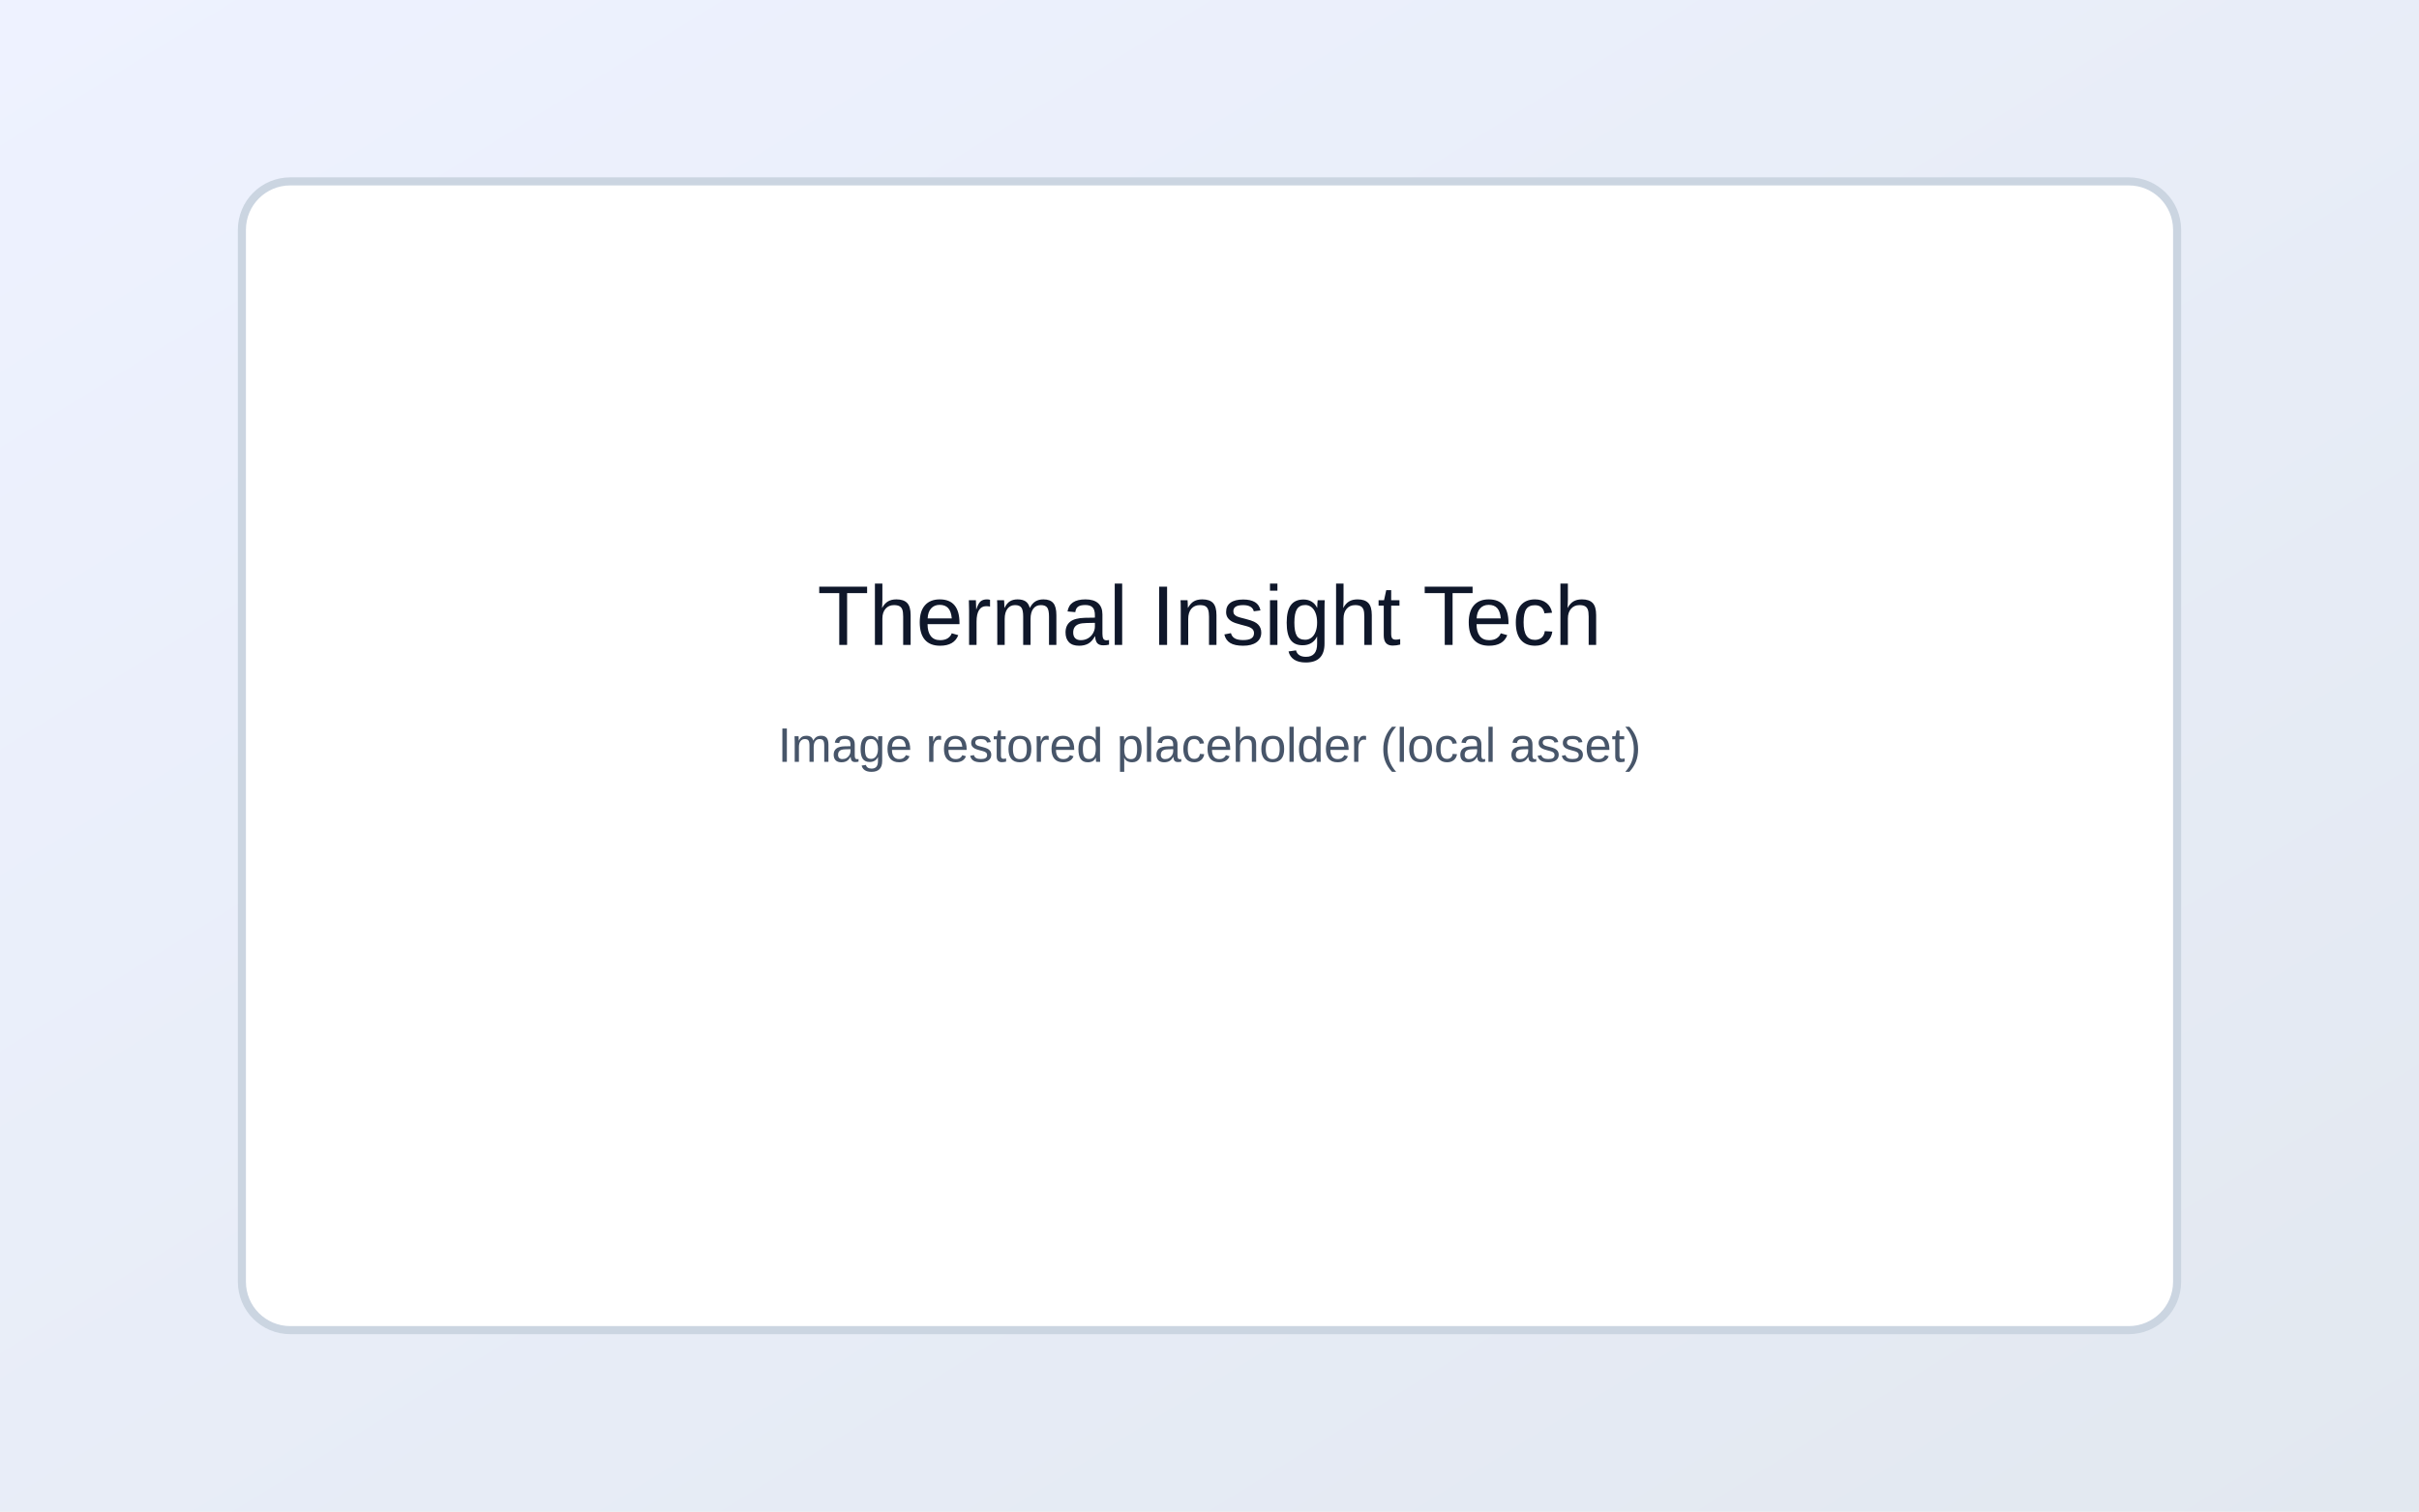
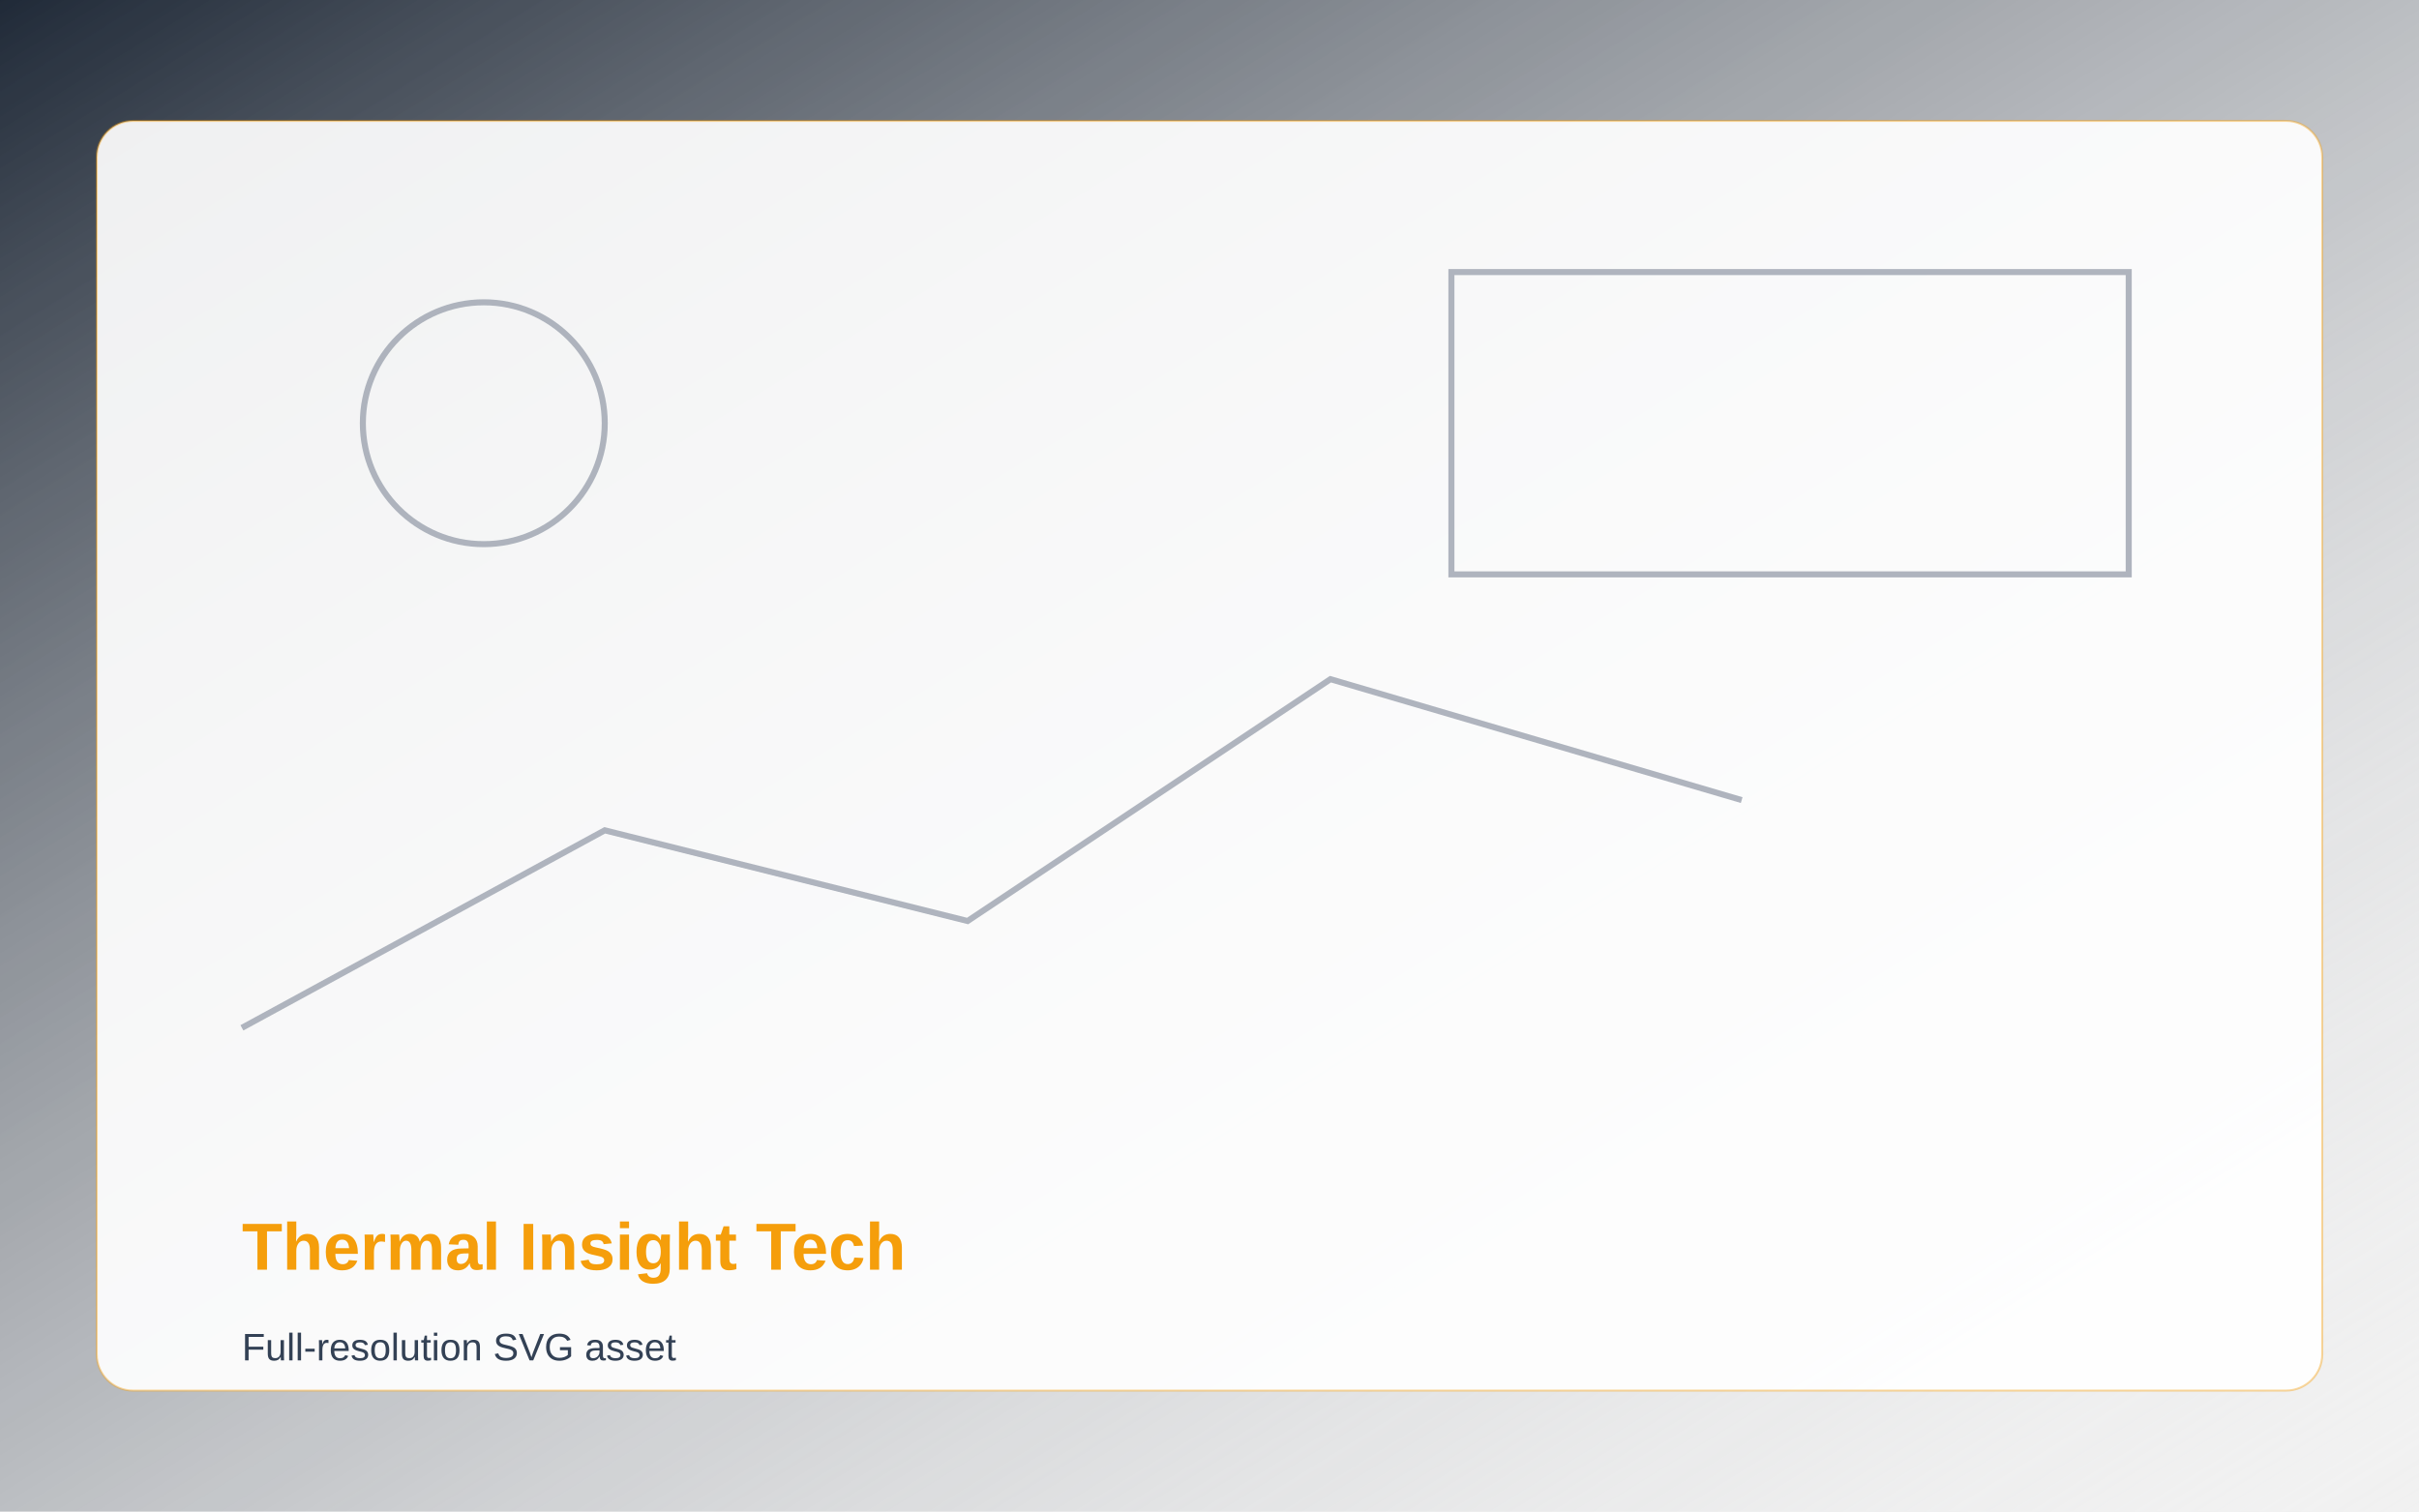
- <svg xmlns="http://www.w3.org/2000/svg" width="1200" height="750" viewBox="0 0 1200 750" role="img" aria-label="Thermal Insight Tech">
+ <svg xmlns="http://www.w3.org/2000/svg" width="1200" height="750" viewBox="0 0 1200 750">
  <defs>
    <linearGradient id="g" x1="0" y1="0" x2="1" y2="1">
-       <stop offset="0%" stop-color="#eef2ff" />
-       <stop offset="100%" stop-color="#e2e8f0" />
+       <stop offset="0%" stop-color="#1f2937" />
+       <stop offset="100%" stop-color="#ffffff" stop-opacity="0.08" />
    </linearGradient>
  </defs>
  <rect width="1200" height="750" fill="url(#g)" />
-   <rect x="120" y="90" width="960" height="570" rx="24" fill="#ffffff" stroke="#cbd5e1" stroke-width="4" />
-   <text x="600" y="320" text-anchor="middle" fill="#0f172a" font-size="42" font-family="Arial, sans-serif">Thermal Insight Tech</text>
-   <text x="600" y="378" text-anchor="middle" fill="#475569" font-size="24" font-family="Arial, sans-serif">Image restored placeholder (local asset)</text>
+   <rect x="48" y="60" width="1104" height="630" rx="18" fill="#ffffff" fill-opacity="0.92" stroke="#f59e0b" stroke-opacity="0.4" />
+   <g stroke="#9ca3af" stroke-width="3" fill="none" opacity="0.8">
+     <path d="M120 510 L300 412 L480 457 L660 337 L864 397" />
+     <rect x="720" y="135" width="336" height="150" />
+     <circle cx="240" cy="210" r="60" />
+   </g>
+   <text x="120" y="630" fill="#f59e0b" font-size="33" font-family="Arial, sans-serif" font-weight="700">Thermal Insight Tech</text>
+   <text x="120" y="675" fill="#334155" font-size="19" font-family="Arial, sans-serif">Full-resolution SVG asset</text>
</svg>
